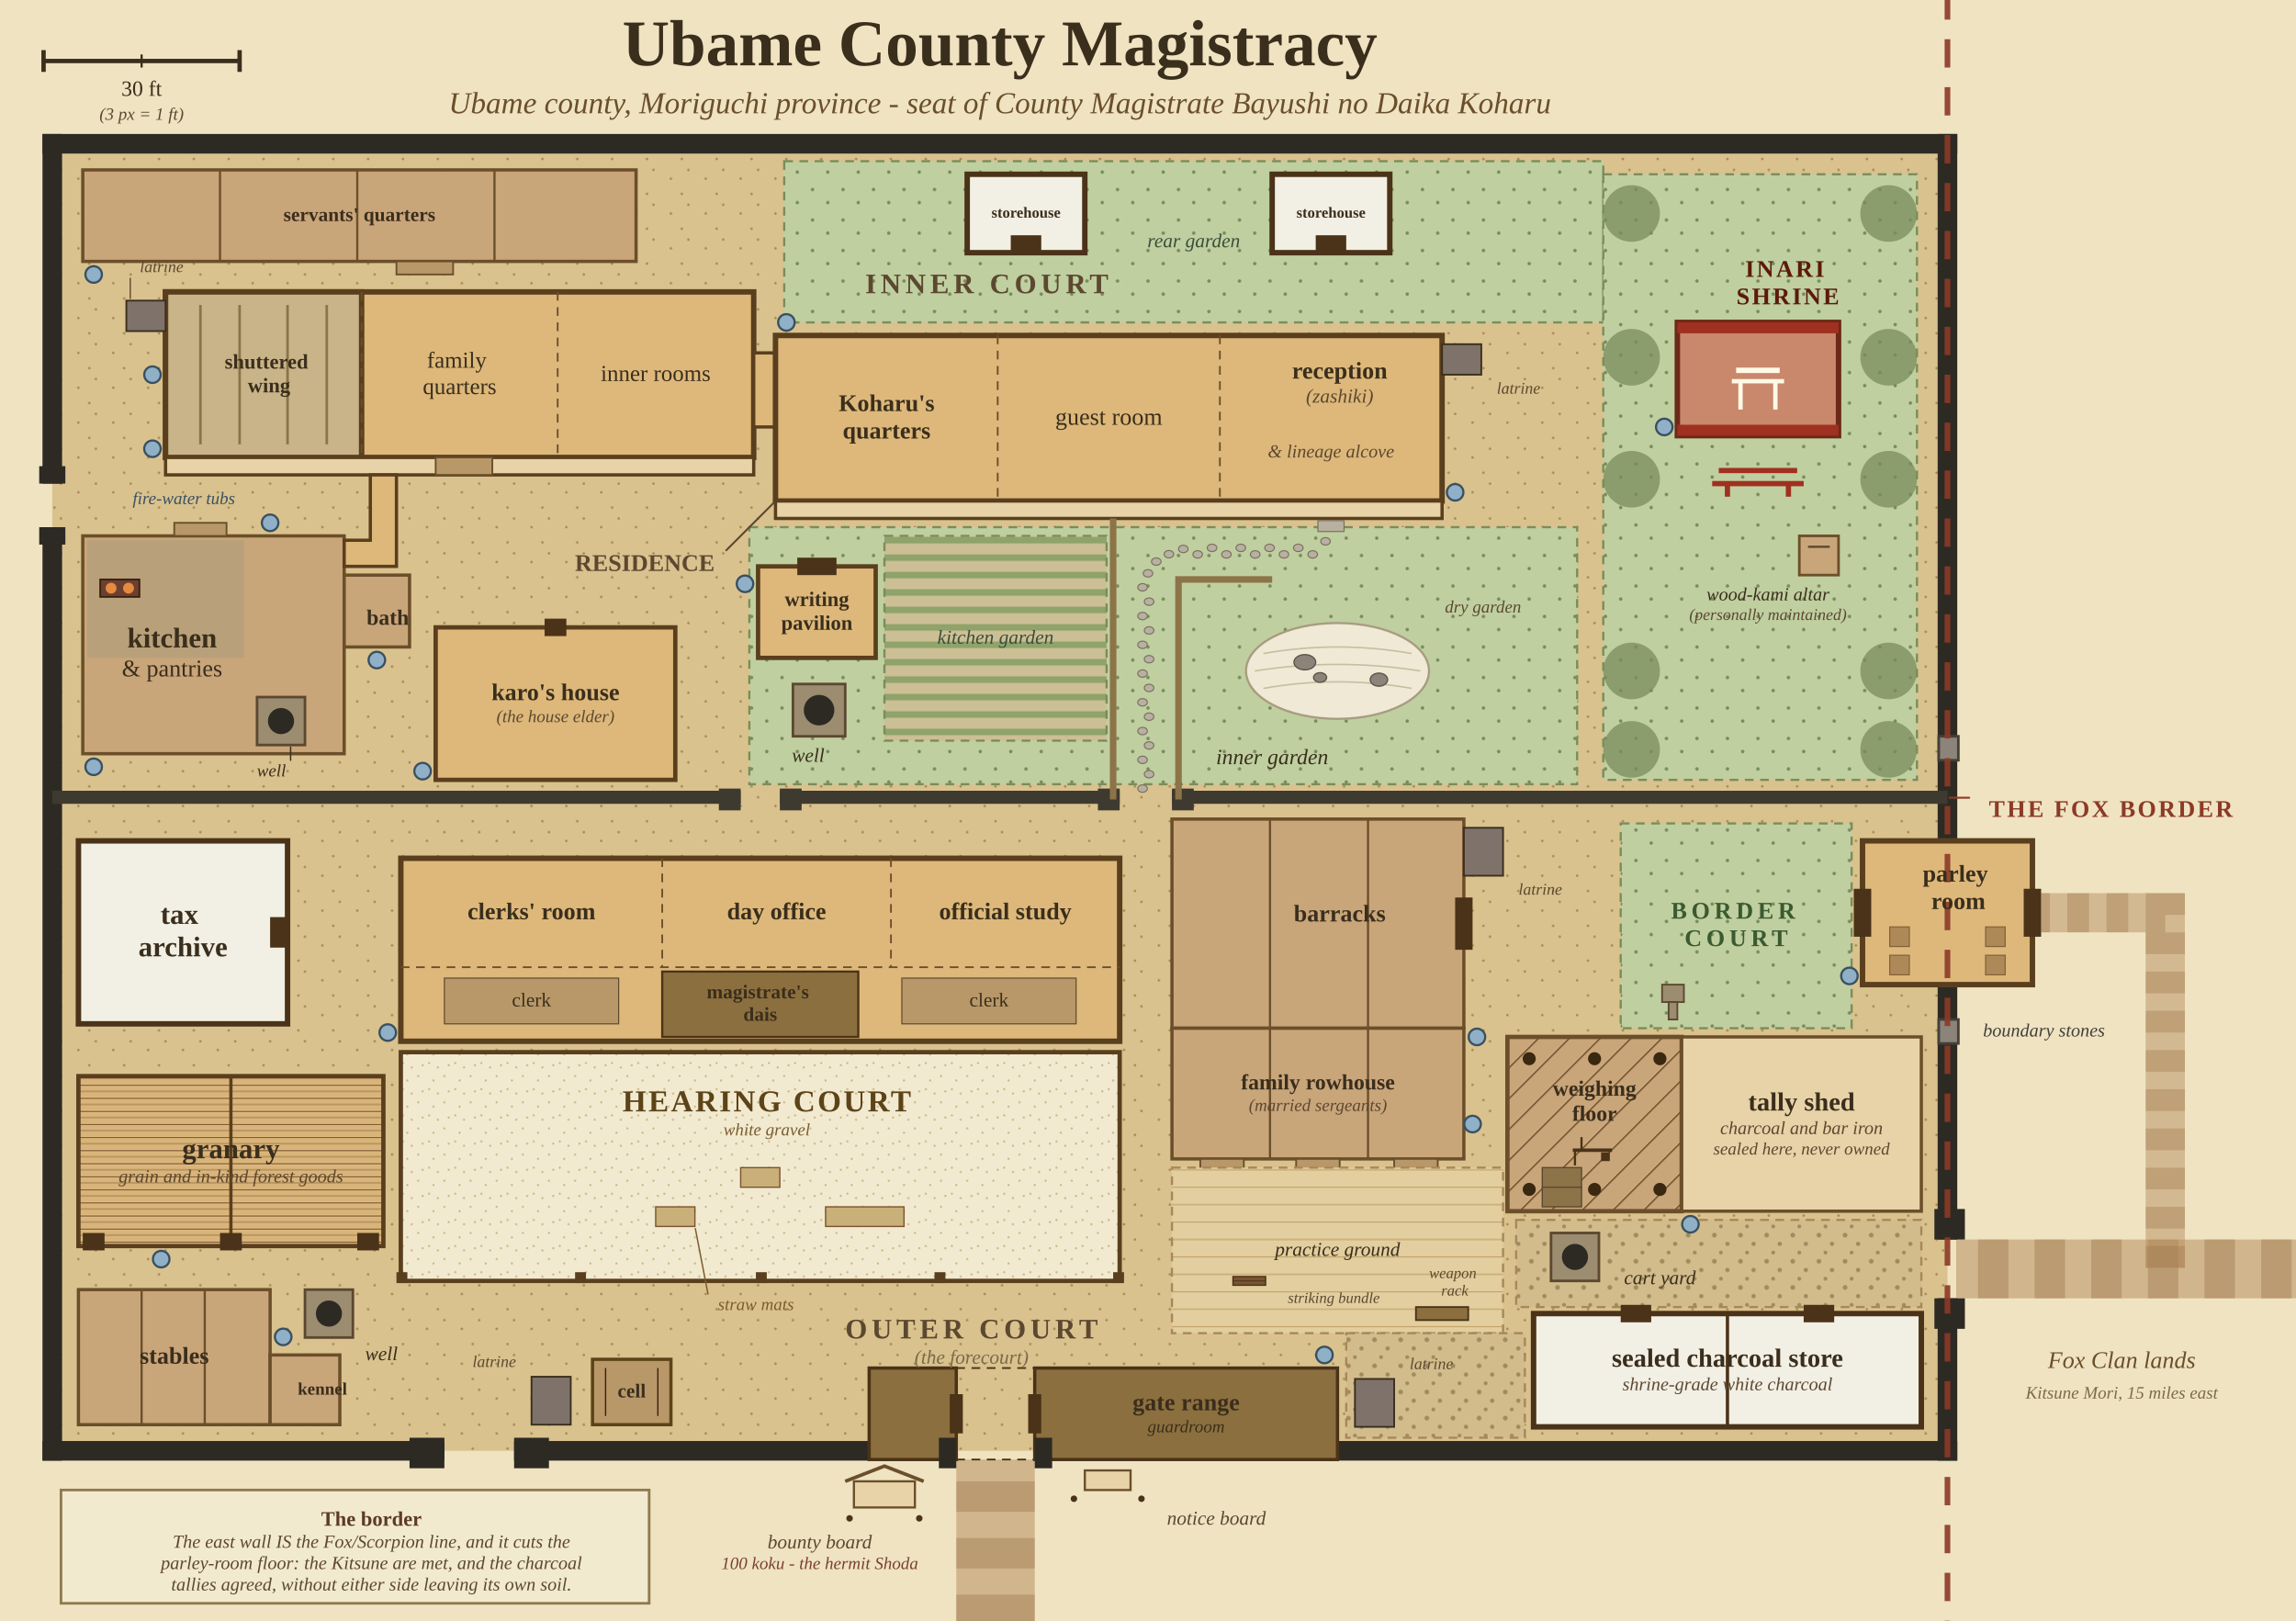
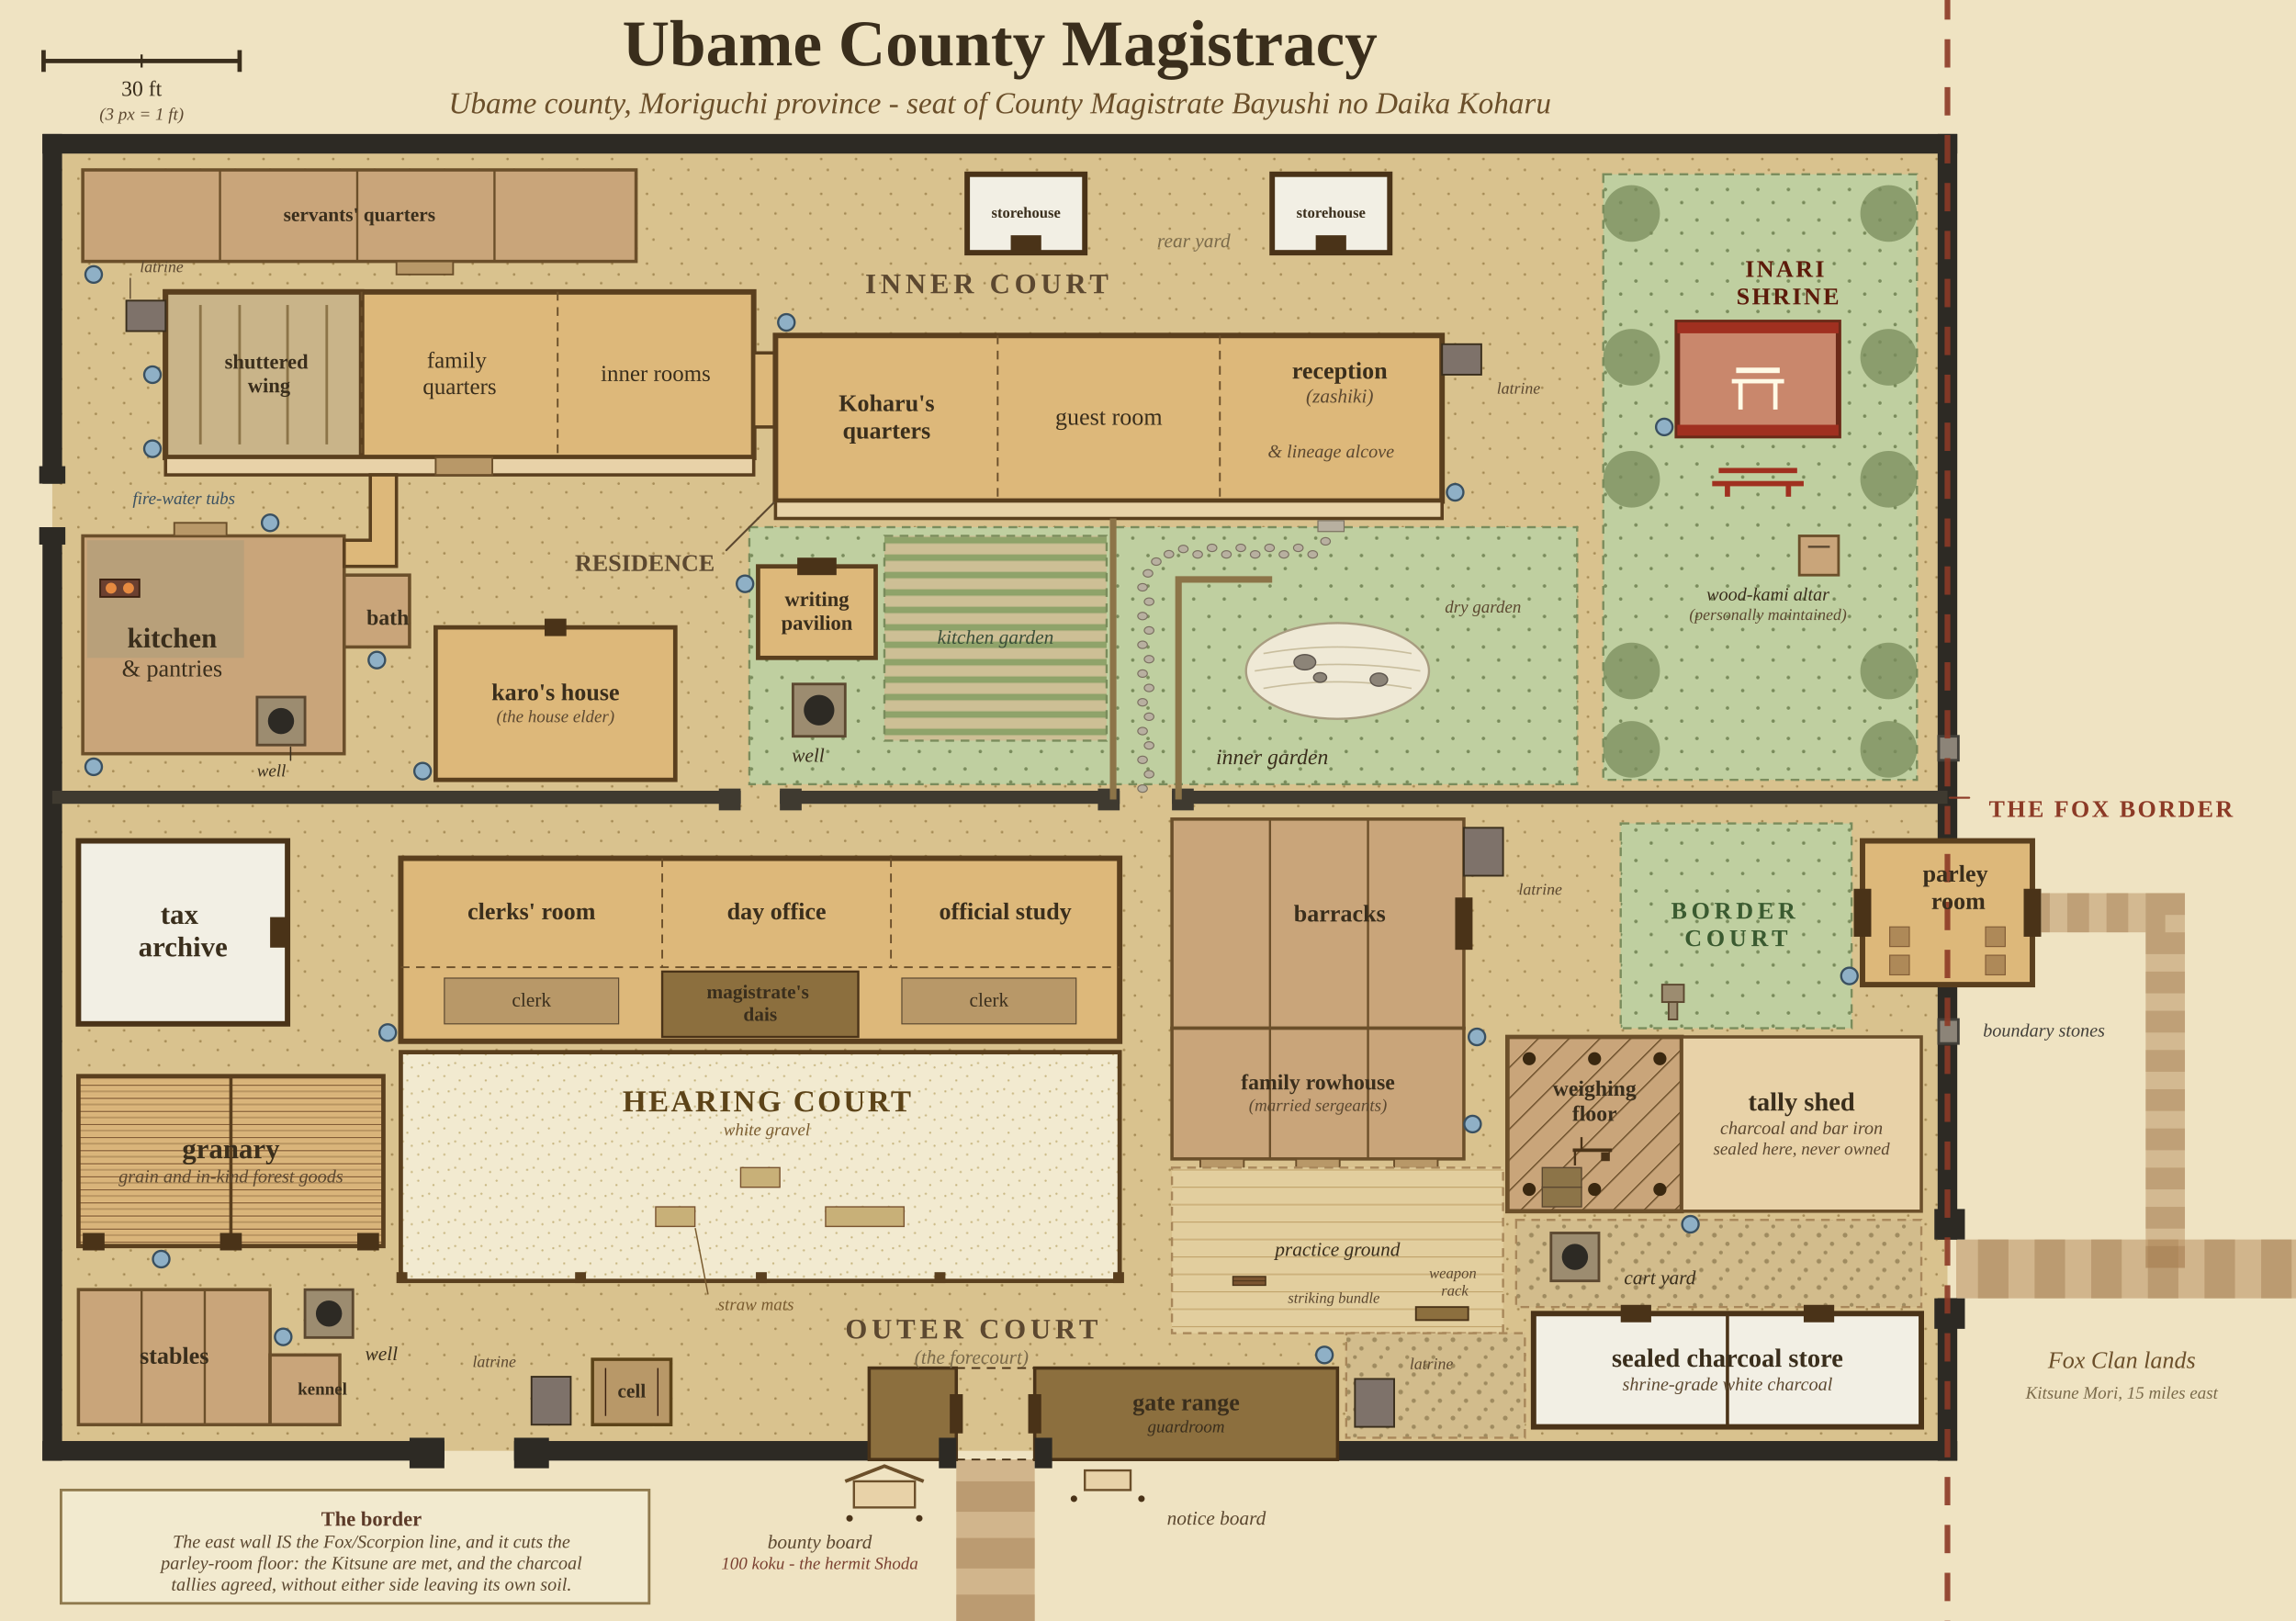
<svg xmlns="http://www.w3.org/2000/svg" viewBox="176 84 1054 744" font-family="Georgia, 'Times New Roman', serif">
  <defs>
    <pattern id="colonnade-hatch" patternUnits="userSpaceOnUse" width="10" height="10" patternTransform="rotate(45)">
      <rect width="10" height="10" fill="#C9A57A" />
      <line x1="0" y1="0" x2="0" y2="10" stroke="#6B4F2A" stroke-width="1.2" />
    </pattern>
    <pattern id="vegetable-rows" patternUnits="userSpaceOnUse" width="8" height="8">
      <rect width="8" height="8" fill="#CDBF95" />
      <rect y="2.5" width="8" height="3" fill="#8FA36A" />
    </pattern>
    <pattern id="garden-stipple" patternUnits="userSpaceOnUse" width="14" height="14">
      <rect width="14" height="14" fill="#BFCFA0" />
      <circle cx="3" cy="3" r="0.8" fill="#7A8C5C" />
      <circle cx="10" cy="9" r="0.8" fill="#7A8C5C" />
    </pattern>
    <pattern id="court-earth" patternUnits="userSpaceOnUse" width="16" height="16">
      <rect width="16" height="16" fill="#D9C28E" />
      <circle cx="4" cy="6" r="0.6" fill="#A88E58" />
      <circle cx="12" cy="2" r="0.6" fill="#A88E58" />
      <circle cx="9" cy="13" r="0.6" fill="#A88E58" />
    </pattern>
    <pattern id="keiko-earth" patternUnits="userSpaceOnUse" width="16" height="16">
      <rect width="16" height="16" fill="#E2CE9E" />
      <line x1="0" y1="5" x2="16" y2="5" stroke="#C2A46C" stroke-width="0.5" />
      <line x1="0" y1="13" x2="16" y2="13" stroke="#C2A46C" stroke-width="0.5" />
    </pattern>
    <pattern id="oshirasu-sand" patternUnits="userSpaceOnUse" width="12" height="12">
      <rect width="12" height="12" fill="#F2EAD0" />
      <circle cx="3" cy="4" r="0.5" fill="#C9B884" />
      <circle cx="8" cy="2" r="0.5" fill="#C9B884" />
      <circle cx="10" cy="9" r="0.5" fill="#C9B884" />
      <circle cx="5" cy="10" r="0.5" fill="#C9B884" />
      <circle cx="1" cy="8" r="0.5" fill="#C9B884" />
    </pattern>
    <pattern id="granary-slats" patternUnits="userSpaceOnUse" width="14" height="6">
      <rect width="14" height="6" fill="#D9B47A" />
      <line x1="0" y1="0" x2="14" y2="0" stroke="#7A5430" stroke-width="0.8" />
      <line x1="0" y1="3" x2="14" y2="3" stroke="#A88454" stroke-width="0.5" />
    </pattern>
    <pattern id="cart-gravel" patternUnits="userSpaceOnUse" width="12" height="12">
      <rect width="12" height="12" fill="#D2BC8C" />
      <circle cx="3" cy="3" r="1.1" fill="#A08C60" />
      <circle cx="9" cy="7" r="1.0" fill="#A08C60" />
      <circle cx="6" cy="11" r="0.9" fill="#A08C60" />
    </pattern>
  </defs>
  <rect x="0" y="0" width="1300" height="900" fill="#EFE3C2" data-kind="-" />
  <g data-kind="road">
    <path d="M 633 830 L 633 754" stroke="#B89060" stroke-width="36" stroke-linecap="butt" opacity="0.55" />
    <path d="M 633 830 L 633 754" stroke="#9C7448" stroke-width="36" stroke-dasharray="14 12" fill="none" opacity="0.4" />
  </g>
  <g data-kind="road">
    <path d="M 1280 666.5 L 1074 666.5" stroke="#B89060" stroke-width="27" stroke-linecap="butt" opacity="0.55" />
    <path d="M 1280 666.5 L 1074 666.5" stroke="#9C7448" stroke-width="27" stroke-dasharray="14 12" fill="none" opacity="0.4" />
    <path d="M 1170 666 L 1170 503 L 1113 503" stroke="#B89060" stroke-width="18" fill="none" stroke-linecap="butt" opacity="0.5" />
    <path d="M 1170 666 L 1170 503 L 1113 503" stroke="#9C7448" stroke-width="18" stroke-dasharray="10 8" fill="none" opacity="0.35" />
  </g>
  <text x="635" y="114" text-anchor="middle" font-size="30" font-weight="bold" fill="#3A2E1C" data-kind="-">Ubame County Magistracy</text>
  <text x="635" y="136" text-anchor="middle" font-size="14" font-style="italic" fill="#6B4F2A" data-kind="-">Ubame county, Moriguchi province - seat of County Magistrate Bayushi no Daika Koharu</text>
  <g data-kind="-">
    <g stroke="#3A2E1C">
      <line x1="196" y1="112" x2="286" y2="112" stroke-width="2" />
      <line x1="196" y1="107" x2="196" y2="117" stroke-width="2" />
      <line x1="286" y1="107" x2="286" y2="117" stroke-width="2" />
      <line x1="241" y1="109" x2="241" y2="115" stroke-width="1" />
    </g>
    <text x="241" y="128" text-anchor="middle" font-size="10" fill="#3A2E1C">30 ft</text>
    <text x="241" y="139" text-anchor="middle" font-size="8" font-style="italic" fill="#5C4830">(3 px = 1 ft)</text>
  </g>
  <rect x="200" y="150" width="870" height="301" fill="url(#court-earth)" id="precinct" data-kind="inner court" />
  <rect x="200" y="450" width="870" height="300" fill="url(#court-earth)" id="precinct" data-kind="outer court" />
  <g stroke="#2D2A24" stroke-width="9" fill="none" stroke-linecap="square" data-kind="compound wall">
    <line x1="200" y1="150" x2="1070" y2="150" />
    <line x1="200" y1="150" x2="200" y2="301.5" />
    <line x1="200" y1="330.5" x2="200" y2="750" />
    <line x1="1070" y1="150" x2="1070" y2="465.5" />
    <line x1="1070" y1="540.5" x2="1070" y2="648.5" />
    <line x1="1070" y1="684.5" x2="1070" y2="750" />
    <line x1="200" y1="750" x2="375.5" y2="750" />
    <line x1="416.5" y1="750" x2="570.5" y2="750" />
    <line x1="794.5" y1="750" x2="1070" y2="750" />
  </g>
  <g fill="#2D2A24" data-kind="side gate">
    <rect x="364" y="744" width="16" height="14" />
    <rect x="412" y="744" width="16" height="14" />
    <rect x="194" y="298" width="12" height="8" />
    <rect x="194" y="326" width="12" height="8" />
    <rect x="1064" y="639" width="14" height="14" />
    <rect x="1064" y="680" width="14" height="14" />
  </g>
  <g stroke="#3F3A30" stroke-width="6" fill="none" data-kind="court divider">
    <line x1="200" y1="450" x2="516" y2="450" />
    <line x1="534" y1="450" x2="690" y2="450" />
    <line x1="714" y1="450" x2="1070" y2="450" />
  </g>
  <g fill="#3F3A30" data-kind="nakamon" data-part-of="court divider">
    <rect x="506" y="446" width="10" height="10" />
    <rect x="534" y="446" width="10" height="10" />
  </g>
  <g fill="#3F3A30" data-kind="nakamon" data-part-of="court divider">
    <rect x="680" y="446" width="10" height="10" />
    <rect x="714" y="446" width="10" height="10" />
  </g>
  <g data-kind="tax archive">
    <rect x="212" y="470" width="96" height="84" fill="#F2EFE4" stroke="#4A3318" stroke-width="2.5" />
    <rect x="300" y="505" width="8" height="14" fill="#4A3318" data-kind="door" />
    <text x="260.0" y="508.1" text-anchor="middle" font-size="13" font-weight="bold" fill="#3A2E1C">
      <tspan x="260.0" dy="0.0">tax</tspan>
      <tspan x="260.0" dy="14.9">archive</tspan>
    </text>
  </g>
  <g data-kind="granary">
    <rect x="212" y="578" width="140" height="78" fill="url(#granary-slats)" stroke="#5A3F1E" stroke-width="2" />
    <line x1="282" y1="578" x2="282" y2="656" stroke="#5A3F1E" stroke-width="1.5" />
    <g data-kind="granary stilts">
      <rect x="214" y="650" width="10" height="8" fill="#4A3318" />
      <rect x="277" y="650" width="10" height="8" fill="#4A3318" />
      <rect x="340" y="650" width="10" height="8" fill="#4A3318" />
    </g>
    <text x="282.0" y="615.7" text-anchor="middle" font-size="13" font-weight="bold" fill="#3A2E1C">granary</text>
    <text x="282.0" y="626.8" text-anchor="middle" font-size="8.5" font-style="italic" fill="#5C4830">grain and in-kind forest goods</text>
  </g>
  <g data-kind="stables">
    <rect x="212" y="676" width="88" height="62" fill="#C9A57A" stroke="#6B4F2A" stroke-width="1.5" />
    <line x1="241" y1="676" x2="241" y2="738" stroke="#6B4F2A" stroke-width="1" />
    <line x1="270" y1="676" x2="270" y2="738" stroke="#6B4F2A" stroke-width="1" />
    <text x="256.0" y="710.0" text-anchor="middle" font-size="11" font-weight="bold" fill="#3A2E1C">stables</text>
  </g>
  <g data-kind="kennel">
    <rect x="300" y="706" width="32" height="32" fill="#C9A57A" stroke="#6B4F2A" stroke-width="1.5" />
    <text x="324.0" y="724.2" text-anchor="middle" font-size="8" font-weight="bold" fill="#3A2E1C">kennel</text>
  </g>
  <g data-kind="latrine">
    <rect x="420" y="716" width="18" height="22" fill="#7E726A" stroke="#3A2E1C" stroke-width="0.8" />
    <text x="402.9" y="711.5" text-anchor="middle" font-size="7.5" font-style="italic" fill="#5C4830">latrine</text>
  </g>
  <g data-kind="well">
    <rect x="316" y="676" width="22" height="22" fill="#9C8C70" stroke="#5C4830" stroke-width="1.2" />
    <circle cx="327" cy="687" r="6" fill="#2D2A24" />
    <text x="351.1" y="708.4" text-anchor="middle" font-size="9" font-style="italic" fill="#3A2E1C">well</text>
  </g>
  <g data-kind="office hall">
    <rect x="360" y="478" width="330" height="84" fill="#DDB87A" />
    <rect x="360" y="478" width="120" height="50" fill="#DDB87A" data-kind="clerks' room" />
    <rect x="480" y="478" width="105" height="50" fill="#DDB87A" data-kind="day office" />
    <rect x="585" y="478" width="105" height="50" fill="#DDB87A" data-kind="official study" />
    <rect x="360" y="478" width="330" height="84" fill="none" stroke="#5A3F1E" stroke-width="2.5" />
    <line x1="360" y1="528" x2="690" y2="528" stroke="#6B4F2A" stroke-width="0.8" stroke-dasharray="4 3" />
    <line x1="480" y1="478" x2="480" y2="528" stroke="#6B4F2A" stroke-width="0.8" stroke-dasharray="4 3" />
    <line x1="585" y1="478" x2="585" y2="528" stroke="#6B4F2A" stroke-width="0.8" stroke-dasharray="4 3" />
    <text x="420.0" y="506.0" text-anchor="middle" font-size="11" font-weight="bold" fill="#3A2E1C" data-kind="clerks' room">clerks' room</text>
    <text x="532.5" y="506.0" text-anchor="middle" font-size="11" font-weight="bold" fill="#3A2E1C" data-kind="day office">day office</text>
    <text x="637.5" y="506.0" text-anchor="middle" font-size="11" font-weight="bold" fill="#3A2E1C" data-kind="official study">official study</text>
    <rect x="480" y="530" width="90" height="30" fill="#8C6F3E" stroke="#4A3318" stroke-width="1" data-kind="magistrate's dais" />
    <text x="525.0" y="542.3" text-anchor="middle" font-size="9" font-weight="bold" fill="#3A2E1C" data-kind="magistrate's dais">
      <tspan x="525.0" dy="0.0">magistrate's</tspan>
      <tspan x="525.0" dy="10.3">dais</tspan>
    </text>
    <g data-kind="clerks' seats">
      <rect x="380" y="533" width="80" height="21" fill="#B89868" stroke="#5C4830" stroke-width="0.5" />
      <text x="420.0" y="546.0" text-anchor="middle" font-size="9" fill="#3A2E1C">clerk</text>
      <rect x="590" y="533" width="80" height="21" fill="#B89868" stroke="#5C4830" stroke-width="0.5" />
      <text x="630.0" y="546.0" text-anchor="middle" font-size="9" fill="#3A2E1C">clerk</text>
    </g>
  </g>
  <g data-kind="hearing court">
    <rect x="360" y="567" width="330" height="105" fill="url(#oshirasu-sand)" stroke="#5A3F1E" stroke-width="2" />
    <g fill="#5A3F1E">
      <rect x="358" y="668" width="5" height="5" />
      <rect x="440" y="668" width="5" height="5" />
      <rect x="523" y="668" width="5" height="5" />
      <rect x="605" y="668" width="5" height="5" />
      <rect x="687" y="668" width="5" height="5" />
    </g>
    <text x="528.0" y="594.2" text-anchor="middle" font-size="14" font-weight="bold" letter-spacing="1" fill="#5C4318">HEARING COURT</text>
    <text x="528.0" y="605.2" text-anchor="middle" font-size="8" font-style="italic" fill="#7A5C30">white gravel</text>
    <g data-kind="kneeling positions">
      <g fill="#C8B078" stroke="#7A5430" stroke-width="0.6">
        <rect x="516" y="620" width="18" height="9" />
        <rect x="477" y="638" width="18" height="9" />
        <rect x="555" y="638" width="36" height="9" />
      </g>
      <text x="523.0" y="685.4" text-anchor="middle" font-size="8" font-style="italic" fill="#7A5C30">straw mats</text>
      <line x1="501.0" y1="678.0" x2="495.2" y2="648.0" stroke="#7A5C30" stroke-width="0.64" stroke-linecap="round" data-leader="1" />
    </g>
  </g>
  <g data-kind="cell">
    <rect x="448" y="708" width="36" height="30" fill="#B89868" stroke="#5C4318" stroke-width="1.5" />
    <line x1="454" y1="712" x2="454" y2="734" stroke="#3A2010" stroke-width="0.6" />
    <line x1="478" y1="712" x2="478" y2="734" stroke="#3A2010" stroke-width="0.6" />
    <text x="466.0" y="725.5" text-anchor="middle" font-size="9" font-weight="bold" fill="#3A2E1C">cell</text>
  </g>
  <g data-kind="gatehouse">
    <rect x="575" y="712" width="40" height="42" fill="#8C6F3E" stroke="#4A3318" stroke-width="1.5" />
    <rect x="651" y="712" width="139" height="42" fill="#8C6F3E" stroke="#4A3318" stroke-width="1.5" />
    <line x1="615" y1="712" x2="651" y2="712" stroke="#4A3318" stroke-width="0.8" stroke-dasharray="4 3" />
    <line x1="615" y1="754" x2="651" y2="754" stroke="#4A3318" stroke-width="0.8" stroke-dasharray="4 3" />
    <rect x="648" y="724" width="6" height="18" fill="#4A3318" data-kind="door" />
    <rect x="612" y="724" width="6" height="18" fill="#4A3318" data-kind="door" />
    <text x="720.5" y="731.4" text-anchor="middle" font-size="11" font-weight="bold" fill="#3A2E1C">gate range</text>
    <text x="720.5" y="741.5" text-anchor="middle" font-size="8" font-style="italic" fill="#3A2E1C">guardroom</text>
  </g>
  <g fill="#2D2A24" data-kind="main gate">
    <rect x="607" y="744" width="8" height="14" />
    <rect x="651" y="744" width="8" height="14" />
  </g>
  <g data-kind="barracks">
    <rect x="714" y="460" width="134" height="96" fill="#C9A57A" stroke="#6B4F2A" stroke-width="1.5" />
    <line x1="759" y1="460" x2="759" y2="556" stroke="#6B4F2A" stroke-width="1" />
    <line x1="804" y1="460" x2="804" y2="556" stroke="#6B4F2A" stroke-width="1" />
    <rect x="844" y="496" width="8" height="24" fill="#4A3318" data-kind="door" />
    <text x="791.0" y="507.0" text-anchor="middle" font-size="11" font-weight="bold" fill="#3A2E1C">barracks</text>
  </g>
  <g data-kind="retainers' quarters">
    <rect x="714" y="556" width="134" height="60" fill="#C9A57A" stroke="#6B4F2A" stroke-width="1.5" />
    <line x1="759" y1="556" x2="759" y2="616" stroke="#6B4F2A" stroke-width="1" />
    <line x1="804" y1="556" x2="804" y2="616" stroke="#6B4F2A" stroke-width="1" />
    <rect x="727" y="616" width="20" height="6" fill="#B89868" stroke="#6B4F2A" stroke-width="0.8" data-kind="door" />
    <rect x="771" y="616" width="20" height="6" fill="#B89868" stroke="#6B4F2A" stroke-width="0.8" data-kind="door" />
    <rect x="816" y="616" width="20" height="6" fill="#B89868" stroke="#6B4F2A" stroke-width="0.8" data-kind="door" />
    <text x="781.0" y="584.1" text-anchor="middle" font-size="10" font-weight="bold" fill="#3A2E1C">family rowhouse</text>
    <text x="781.0" y="594.0" text-anchor="middle" font-size="8" font-style="italic" fill="#5C4830">(married sergeants)</text>
  </g>
  <g data-kind="latrine">
    <rect x="848" y="464" width="18" height="22" fill="#7E726A" stroke="#3A2E1C" stroke-width="0.8" />
    <text x="883.1" y="494.7" text-anchor="middle" font-size="7.5" font-style="italic" fill="#5C4830">latrine</text>
  </g>
  <g data-kind="practice ground">
    <rect x="714" y="620" width="152" height="76" fill="url(#keiko-earth)" stroke="#A8875A" stroke-width="1" stroke-dasharray="4 3" />
    <text x="790.0" y="660.5" text-anchor="middle" font-size="9" font-style="italic" fill="#3A2E1C">practice ground</text>
    <g data-kind="striking posts">
      <rect x="742" y="670" width="15" height="4" fill="#7A5430" stroke="#4A3318" stroke-width="0.6" />
      <line x1="742" y1="672" x2="757" y2="672" stroke="#4A3318" stroke-width="0.4" />
      <text x="788.3" y="682.1" text-anchor="middle" font-size="7" font-style="italic" fill="#5C4830">striking bundle</text>
    </g>
    <g data-kind="weapon rack">
      <rect x="826" y="684" width="24" height="6" fill="#8C6F3E" stroke="#4A3318" stroke-width="0.8" />
      <text x="843.8" y="670.7" text-anchor="middle" font-size="7" font-style="italic" fill="#5C4830">
        <tspan x="843.8" dy="0.0">weapon</tspan>
        <tspan x="843.8" dy="8.0">rack</tspan>
      </text>
    </g>
  </g>
  <g data-kind="border court">
    <rect x="920" y="462" width="106" height="94" fill="url(#garden-stipple)" stroke="#7A8C5C" stroke-width="1" stroke-dasharray="4 3" />
    <g transform="translate(944, 540)" data-kind="stone lantern">
      <rect x="-5" y="-4" width="10" height="8" fill="#9C8C70" stroke="#5C4830" stroke-width="0.8" />
      <rect x="-2" y="4" width="4" height="8" fill="#9C8C70" stroke="#5C4830" stroke-width="0.8" />
    </g>
  </g>
  <g data-kind="weighing floor">
    <rect x="868" y="560" width="80" height="80" fill="url(#colonnade-hatch)" stroke="#6B4F2A" stroke-width="2" />
    <circle cx="878" cy="570" r="3" fill="#3A2810" />
    <circle cx="938" cy="570" r="3" fill="#3A2810" />
    <circle cx="878" cy="630" r="3" fill="#3A2810" />
    <circle cx="938" cy="630" r="3" fill="#3A2810" />
    <circle cx="908" cy="570" r="3" fill="#3A2810" />
    <circle cx="908" cy="630" r="3" fill="#3A2810" />
    <g data-kind="steelyard">
      <line x1="898" y1="612" x2="916" y2="612" stroke="#4A3318" stroke-width="1.6" />
      <line x1="902" y1="606" x2="902" y2="612" stroke="#4A3318" stroke-width="1" />
      <line x1="899" y1="612" x2="899" y2="619" stroke="#4A3318" stroke-width="1" />
      <rect x="911" y="613" width="4" height="4" fill="#4A3318" />
    </g>
    <g data-kind="charcoal bales">
      <rect x="884" y="620" width="18" height="9" fill="#8C7448" stroke="#5C4830" stroke-width="0.6" />
      <rect x="884" y="629" width="18" height="9" fill="#8C7448" stroke="#5C4830" stroke-width="0.6" />
    </g>
    <text x="908.0" y="587.0" text-anchor="middle" font-size="10" font-weight="bold" fill="#3A2E1C">weighing</text>
    <text x="908.0" y="598.5" text-anchor="middle" font-size="10" font-weight="bold" fill="#3A2E1C">floor</text>
  </g>
  <g data-kind="tally office">
    <rect x="948" y="560" width="110" height="80" fill="#E8D2A8" stroke="#6B4F2A" stroke-width="1.5" />
    <text x="1003.0" y="593.8" text-anchor="middle" font-size="12" font-weight="bold" fill="#3A2E1C">tally shed</text>
    <text x="1003.0" y="604.6" text-anchor="middle" font-size="8.5" font-style="italic" fill="#5C4830">charcoal and bar iron</text>
    <text x="1003.0" y="614.0" text-anchor="middle" font-size="8" font-style="italic" fill="#5C4830">sealed here, never owned</text>
  </g>
  <g data-kind="cart yard">
    <rect x="872" y="644" width="186" height="40" fill="url(#cart-gravel)" stroke="#A8875A" stroke-width="1" stroke-dasharray="4 3" />
    <rect x="794" y="696" width="82" height="48" fill="url(#cart-gravel)" stroke="#A8875A" stroke-width="1" stroke-dasharray="4 3" />
    <text x="938.0" y="673.5" text-anchor="middle" font-size="9" font-style="italic" fill="#3A2E1C">cart yard</text>
  </g>
  <g data-kind="latrine">
    <rect x="798" y="717" width="18" height="22" fill="#7E726A" stroke="#3A2E1C" stroke-width="0.8" />
    <text x="833.1" y="712.5" text-anchor="middle" font-size="7.5" font-style="italic" fill="#5C4830">latrine</text>
  </g>
  <g data-kind="well">
    <rect x="888" y="650" width="22" height="22" fill="#9C8C70" stroke="#5C4830" stroke-width="1.2" />
    <circle cx="899" cy="661" r="6" fill="#2D2A24" />
  </g>
  <g data-kind="charcoal store">
    <rect x="880" y="687" width="178" height="52" fill="#F2EFE4" stroke="#4A3318" stroke-width="2.5" />
    <line x1="969" y1="687" x2="969" y2="739" stroke="#4A3318" stroke-width="1.5" />
    <rect x="920" y="683" width="14" height="8" fill="#4A3318" data-kind="door" />
    <rect x="1004" y="683" width="14" height="8" fill="#4A3318" data-kind="door" />
    <text x="969.0" y="711.4" text-anchor="middle" font-size="12" font-weight="bold" fill="#3A2E1C">sealed charcoal store</text>
    <text x="969.0" y="722.2" text-anchor="middle" font-size="8.5" font-style="italic" fill="#5C4830">shrine-grade white charcoal</text>
  </g>
  <g data-kind="servants' quarters">
    <rect x="214" y="162" width="254" height="42" fill="#C9A57A" stroke="#6B4F2A" stroke-width="1.5" />
    <line x1="277" y1="162" x2="277" y2="204" stroke="#6B4F2A" stroke-width="1" />
    <line x1="340" y1="162" x2="340" y2="204" stroke="#6B4F2A" stroke-width="1" />
    <line x1="403" y1="162" x2="403" y2="204" stroke="#6B4F2A" stroke-width="1" />
    <rect x="358" y="204" width="26" height="6" fill="#B89868" stroke="#6B4F2A" stroke-width="0.8" data-kind="door" />
    <text x="341.0" y="185.5" text-anchor="middle" font-size="9" font-weight="bold" fill="#3A2E1C">servants' quarters</text>
  </g>
-   <g data-kind="rear garden">
-     <rect x="536" y="158" width="376" height="74" fill="url(#garden-stipple)" stroke="#7A8C5C" stroke-width="1" stroke-dasharray="4 3" />
-     <text x="724.0" y="197.5" text-anchor="middle" font-size="9" font-style="italic" fill="#3A4E38">rear garden</text>
+   <g data-kind="rear yard">
+     <polygon points="536,158 912,158 912,232 536,232" fill="none" />
+     <text x="724.0" y="197.5" text-anchor="middle" font-size="9" font-style="italic" fill="#7A6A4A">rear yard</text>
  </g>
  <g data-kind="storehouse">
    <rect x="620" y="164" width="54" height="36" fill="#F2EFE4" stroke="#4A3318" stroke-width="2.5" />
    <rect x="640" y="192" width="14" height="8" fill="#4A3318" data-kind="door" />
    <text x="647.0" y="183.9" text-anchor="middle" font-size="7" font-weight="bold" fill="#3A2E1C">storehouse</text>
  </g>
  <g data-kind="storehouse">
    <rect x="760" y="164" width="54" height="36" fill="#F2EFE4" stroke="#4A3318" stroke-width="2.5" />
    <rect x="780" y="192" width="14" height="8" fill="#4A3318" data-kind="door" />
    <text x="787.0" y="183.9" text-anchor="middle" font-size="7" font-weight="bold" fill="#3A2E1C">storehouse</text>
  </g>
  <rect x="912" y="164" width="144" height="278" fill="url(#garden-stipple)" stroke="#7A8C5C" stroke-width="1" stroke-dasharray="4 3" data-kind="shrine grove" />
  <g fill="#7A8C5C" opacity="0.75" data-kind="shrine grove">
    <circle cx="925" cy="182" r="13" />
    <circle cx="1043" cy="182" r="13" />
    <circle cx="925" cy="248" r="13" />
    <circle cx="1043" cy="248" r="13" />
    <circle cx="925" cy="304" r="13" />
    <circle cx="1043" cy="304" r="13" />
    <circle cx="925" cy="392" r="13" />
    <circle cx="1043" cy="392" r="13" />
    <circle cx="925" cy="428" r="13" />
    <circle cx="1043" cy="428" r="13" />
  </g>
  <g data-kind="compound shrine">
    <rect x="946" y="232" width="74" height="52" fill="#C9876C" stroke="#6B2A18" stroke-width="2.5" />
    <rect x="946" y="232" width="74" height="5" fill="#A03020" />
    <rect x="946" y="279" width="74" height="5" fill="#A03020" />
    <g transform="translate(983, 254)">
      <line x1="-10" y1="0" x2="10" y2="0" stroke="#FFFAE6" stroke-width="2.5" />
      <line x1="-12" y1="5" x2="12" y2="5" stroke="#FFFAE6" stroke-width="2" />
      <line x1="-8" y1="5" x2="-8" y2="18" stroke="#FFFAE6" stroke-width="2" />
      <line x1="8" y1="5" x2="8" y2="18" stroke="#FFFAE6" stroke-width="2" />
    </g>
  </g>
  <text x="996.7" y="211.1" text-anchor="middle" font-size="11" font-weight="bold" letter-spacing="1" fill="#5C1A0A" data-kind="compound shrine">
    <tspan x="996.7" dy="0.0">INARI</tspan>
    <tspan x="996.7" dy="12.6">SHRINE</tspan>
  </text>
  <g stroke="#A03020" stroke-width="2.4" fill="none" data-kind="torii" data-part-of="compound shrine">
    <line x1="965" y1="300" x2="1001" y2="300" />
    <line x1="962" y1="306" x2="1004" y2="306" />
    <line x1="969" y1="306" x2="969" y2="312" />
    <line x1="997" y1="306" x2="997" y2="312" />
  </g>
  <g data-kind="wood-kami altar">
    <rect x="1002" y="330" width="18" height="18" fill="#C9A57A" stroke="#6B4F2A" stroke-width="1.2" />
    <line x1="1006" y1="335" x2="1016" y2="335" stroke="#5C4830" stroke-width="1" />
    <text x="987.6" y="359.6" text-anchor="middle" font-size="8.5" font-style="italic" fill="#3A2E1C">wood-kami altar</text>
    <text x="987.6" y="368.6" text-anchor="middle" font-size="7.5" font-style="italic" fill="#5C4830">(personally maintained)</text>
  </g>
  <g data-kind="residence">
    <rect x="252" y="218" width="270" height="76" fill="#DDB87A" />
    <rect x="342" y="218" width="90" height="76" fill="#DDB87A" data-kind="family quarters" />
    <rect x="432" y="218" width="90" height="76" fill="#DDB87A" data-kind="inner rooms" />
    <rect x="252" y="218" width="270" height="76" fill="none" stroke="#5A3F1E" stroke-width="2.5" />
    <rect x="252" y="218" width="90" height="76" fill="#C9B489" stroke="#5A3F1E" stroke-width="2.5" data-kind="shuttered wing" />
    <rect x="252" y="294" width="270" height="8" fill="#E8D2A8" stroke="#5A3F1E" stroke-width="1.5" data-kind="engawa" />
    <line x1="342" y1="218" x2="342" y2="294" stroke="#6B4F2A" stroke-width="0.8" stroke-dasharray="4 3" />
    <line x1="432" y1="218" x2="432" y2="294" stroke="#6B4F2A" stroke-width="0.8" stroke-dasharray="4 3" />
    <g data-kind="shuttered wing">
      <g stroke="#8C7448" stroke-width="1.2" data-texture="1">
        <line x1="268" y1="224" x2="268" y2="288" />
        <line x1="286" y1="224" x2="286" y2="288" />
        <line x1="308" y1="224" x2="308" y2="288" />
        <line x1="326" y1="224" x2="326" y2="288" />
      </g>
    </g>
    <rect x="376" y="294" width="26" height="8" fill="#B89868" stroke="#6B4F2A" stroke-width="0.8" data-kind="door" />
    <g data-kind="shuttered wing">
      <text x="299.5" y="253.2" text-anchor="middle" font-size="9.5" font-weight="bold" fill="#3A2E1C">
        <tspan x="299.5" dy="0.0">shuttered</tspan>
        <tspan x="299.5" dy="10.9">wing</tspan>
      </text>
    </g>
    <g data-kind="family quarters">
      <text x="387.0" y="252.8" text-anchor="middle" font-size="10.5" fill="#3A2E1C">
        <tspan x="387.0" dy="0.0">family</tspan>
        <tspan x="387.0" dy="12.1">quarters</tspan>
      </text>
    </g>
    <text x="477.0" y="258.9" text-anchor="middle" font-size="10.5" fill="#3A2E1C" data-kind="inner rooms">inner rooms</text>
    <rect x="522" y="246" width="10" height="34" fill="#DDB87A" stroke="#5A3F1E" stroke-width="1.5" data-kind="residence corridor" />
    <rect x="532" y="238" width="306" height="76" fill="#DDB87A" />
    <rect x="532" y="238" width="102" height="76" fill="#DDB87A" data-kind="lord's quarters" />
    <rect x="634" y="238" width="102" height="76" fill="#DDB87A" data-kind="guest quarters" />
    <rect x="736" y="238" width="102" height="76" fill="#DDB87A" data-kind="reception room" />
    <rect x="532" y="238" width="306" height="76" fill="none" stroke="#5A3F1E" stroke-width="2.5" />
    <rect x="532" y="314" width="306" height="8" fill="#E8D2A8" stroke="#5A3F1E" stroke-width="1.5" data-kind="engawa" />
    <line x1="634" y1="238" x2="634" y2="314" stroke="#6B4F2A" stroke-width="0.8" stroke-dasharray="4 3" />
    <line x1="736" y1="238" x2="736" y2="314" stroke="#6B4F2A" stroke-width="0.8" stroke-dasharray="4 3" />
    <g data-kind="lord's quarters">
      <text x="583.0" y="272.7" text-anchor="middle" font-size="11" font-weight="bold" fill="#3A2E1C">Koharu's</text>
      <text x="583.0" y="285.3" text-anchor="middle" font-size="11" font-weight="bold" fill="#3A2E1C">quarters</text>
    </g>
    <text x="685.0" y="279.0" text-anchor="middle" font-size="11" fill="#3A2E1C" data-kind="guest quarters">guest room</text>
    <g data-kind="reception room">
      <text x="791.0" y="257.8" text-anchor="middle" font-size="11" font-weight="bold" fill="#3A2E1C">reception</text>
      <text x="791.0" y="268.8" text-anchor="middle" font-size="9" font-style="italic" fill="#5C4830">(zashiki)</text>
    </g>
    <text x="787" y="294" text-anchor="middle" font-size="8.5" font-style="italic" fill="#5C4830" data-kind="ancestral alcove">&amp; lineage alcove</text>
  </g>
  <g data-kind="latrine" data-part-of="residence">
    <rect x="838" y="242" width="18" height="14" fill="#7E726A" stroke="#3A2E1C" stroke-width="0.8" />
    <text x="873.1" y="264.7" text-anchor="middle" font-size="7.5" font-style="italic" fill="#5C4830">latrine</text>
    <rect x="234" y="222" width="18" height="14" fill="#7E726A" stroke="#3A2E1C" stroke-width="0.8" />
    <text x="250.2" y="208.9" text-anchor="middle" font-size="7.5" font-style="italic" fill="#5C4830">latrine</text>
    <line x1="235.8" y1="211.8" x2="235.8" y2="221.0" stroke="#5C4830" stroke-width="0.60" stroke-linecap="round" data-leader="1" />
  </g>
  <g data-kind="kitchen">
    <rect x="214" y="330" width="120" height="100" fill="#C9A57A" stroke="#6B4F2A" stroke-width="1.5" />
    <rect x="216" y="332" width="72" height="54" fill="#B8A07A" />
    <rect x="256" y="324" width="24" height="6" fill="#B89868" stroke="#6B4F2A" stroke-width="0.8" data-kind="door" />
    <g data-kind="hearth">
      <path d="M 222 350 h 18 v 8 h -18 z" fill="#6B4030" stroke="#3A2010" stroke-width="0.8" />
      <circle cx="227" cy="354" r="2.5" fill="#E68A40" />
      <circle cx="235" cy="354" r="2.5" fill="#E68A40" />
    </g>
    <text x="255.0" y="381.2" text-anchor="middle" font-size="13" font-weight="bold" fill="#3A2E1C">kitchen</text>
    <text x="255.0" y="394.5" text-anchor="middle" font-size="11" fill="#3A2E1C">&amp; pantries</text>
    <rect x="294" y="404" width="22" height="22" fill="#9C8C70" stroke="#5C4830" stroke-width="1.2" data-kind="well" />
    <circle cx="305" cy="415" r="6" fill="#2D2A24" data-kind="well" />
    <text x="300.6" y="440.4" text-anchor="middle" font-size="8" font-style="italic" fill="#3A2E1C" data-kind="well">well</text>
    <line x1="309.4" y1="433.0" x2="309.4" y2="427.0" stroke="#3A2E1C" stroke-width="0.64" stroke-linecap="round" data-kind="well" data-leader="1" />
  </g>
  <path d="M 334 332 H 346 V 302 H 358 V 344 H 334 Z" fill="#DDB87A" stroke="#5A3F1E" stroke-width="1.5" data-kind="residence corridor" data-part-of="residence" />
  <g data-kind="bath">
    <rect x="334" y="348" width="30" height="33" fill="#C9A57A" stroke="#6B4F2A" stroke-width="1.5" />
    <text x="354.0" y="370.8" text-anchor="middle" font-size="10" font-weight="bold" fill="#3A2E1C">bath</text>
  </g>
  <g data-kind="karo's house">
    <rect x="376" y="372" width="110" height="70" fill="#DDB87A" stroke="#5A3F1E" stroke-width="2" />
    <rect x="426" y="368" width="10" height="8" fill="#4A3318" data-kind="door" />
    <text x="431.0" y="405.4" text-anchor="middle" font-size="11" font-weight="bold" fill="#3A2E1C">karo's house</text>
    <text x="431.0" y="415.5" text-anchor="middle" font-size="8" font-style="italic" fill="#5C4830">(the house elder)</text>
  </g>
  <g data-kind="garden">
    <rect x="520" y="326" width="380" height="118" fill="url(#garden-stipple)" stroke="#7A8C5C" stroke-width="1" stroke-dasharray="4 3" />
    <g data-kind="garden pond">
      <ellipse cx="790" cy="392" rx="42" ry="22" fill="#EFE9D6" stroke="#A89C80" stroke-width="1" />
      <g stroke="#C9BE9E" stroke-width="0.7" fill="none">
        <path d="M 756 384 q 34 -6 68 0" />
        <path d="M 752 392 q 38 -6 76 0" />
        <path d="M 756 400 q 34 -6 68 0" />
      </g>
      <g fill="#8C8478" stroke="#5C544C" stroke-width="0.6">
        <ellipse cx="775" cy="388" rx="5" ry="3.5" />
        <ellipse cx="782" cy="395" rx="3" ry="2.2" />
        <ellipse cx="809" cy="396" rx="4" ry="3" />
      </g>
      <text x="856.8" y="365.2" text-anchor="middle" font-size="8" font-style="italic" fill="#5C4830">dry garden</text>
    </g>
    <g fill="#B8B0A0" stroke="#7A7060" stroke-width="0.5">
      <ellipse cx="700.5" cy="446.0" rx="2.2" ry="1.7" />
      <ellipse cx="703.5" cy="439.4" rx="2.2" ry="1.7" />
      <ellipse cx="700.5" cy="432.8" rx="2.2" ry="1.7" />
      <ellipse cx="703.5" cy="426.2" rx="2.2" ry="1.7" />
      <ellipse cx="700.5" cy="419.6" rx="2.2" ry="1.7" />
      <ellipse cx="703.5" cy="413.0" rx="2.2" ry="1.7" />
      <ellipse cx="700.5" cy="406.4" rx="2.2" ry="1.7" />
      <ellipse cx="703.5" cy="399.8" rx="2.2" ry="1.7" />
      <ellipse cx="700.5" cy="393.2" rx="2.2" ry="1.7" />
      <ellipse cx="703.5" cy="386.6" rx="2.2" ry="1.7" />
      <ellipse cx="700.5" cy="380.0" rx="2.2" ry="1.7" />
      <ellipse cx="703.5" cy="373.4" rx="2.2" ry="1.7" />
      <ellipse cx="700.5" cy="366.8" rx="2.2" ry="1.7" />
      <ellipse cx="703.5" cy="360.2" rx="2.2" ry="1.7" />
      <ellipse cx="700.5" cy="353.6" rx="2.2" ry="1.7" />
      <ellipse cx="703.0" cy="347.2" rx="2.2" ry="1.7" />
      <ellipse cx="706.8" cy="341.8" rx="2.2" ry="1.7" />
      <ellipse cx="712.6" cy="338.4" rx="2.2" ry="1.7" />
      <ellipse cx="719.2" cy="336.0" rx="2.2" ry="1.7" />
      <ellipse cx="725.8" cy="338.5" rx="2.2" ry="1.7" />
      <ellipse cx="732.4" cy="335.5" rx="2.2" ry="1.7" />
      <ellipse cx="739.0" cy="338.5" rx="2.2" ry="1.7" />
      <ellipse cx="745.6" cy="335.5" rx="2.2" ry="1.7" />
      <ellipse cx="752.2" cy="338.5" rx="2.2" ry="1.7" />
      <ellipse cx="758.8" cy="335.5" rx="2.2" ry="1.7" />
      <ellipse cx="765.4" cy="338.5" rx="2.2" ry="1.7" />
      <ellipse cx="772.0" cy="335.5" rx="2.2" ry="1.7" />
      <ellipse cx="778.6" cy="338.5" rx="2.2" ry="1.7" />
      <ellipse cx="784.5" cy="332.5" rx="2.2" ry="1.7" />
      <rect x="781" y="323" width="12" height="5" />
    </g>
    <g stroke="#8C7448" stroke-width="3" fill="none">
      <line x1="687" y1="451" x2="687" y2="322" />
      <polyline points="717,451 717,350 760,350" />
    </g>
    <text x="760.0" y="434.8" text-anchor="middle" font-size="10" font-style="italic" fill="#3A2E1C">inner garden</text>
  </g>
  <g data-kind="vegetable garden">
    <rect x="582" y="330" width="102" height="94" fill="url(#vegetable-rows)" stroke="#7A8C5C" stroke-width="1" stroke-dasharray="4 3" />
    <text x="633.0" y="379.5" text-anchor="middle" font-size="9" font-style="italic" fill="#3A4E38">kitchen garden</text>
  </g>
  <g data-kind="well" data-part-of="vegetable garden">
    <rect x="540" y="398" width="24" height="24" fill="#9C8C70" stroke="#5C4830" stroke-width="1.2" />
    <circle cx="552" cy="410" r="7" fill="#2D2A24" />
    <text x="547.0" y="433.7" text-anchor="middle" font-size="9" font-style="italic" fill="#3A2E1C">well</text>
  </g>
  <g data-kind="writing pavilion">
    <rect x="524" y="344" width="54" height="42" fill="#DDB87A" stroke="#5A3F1E" stroke-width="2" />
    <rect x="542" y="340" width="18" height="8" fill="#4A3318" data-kind="door" />
    <text x="551.0" y="362.2" text-anchor="middle" font-size="9.5" font-weight="bold" fill="#3A2E1C">writing</text>
    <text x="551.0" y="373.1" text-anchor="middle" font-size="9.5" font-weight="bold" fill="#3A2E1C">pavilion</text>
  </g>
  <g data-kind="parley room">
    <rect x="1031" y="470" width="78" height="66" fill="#DDB87A" stroke="#5A3F1E" stroke-width="2.5" />
    <rect x="1027" y="492" width="8" height="22" fill="#4A3318" data-kind="door" />
    <rect x="1105" y="492" width="8" height="22" fill="#4A3318" data-kind="door" />
    <g fill="#A88454" stroke="#7A5430" stroke-width="0.5" opacity="0.9" data-kind="parley mats">
      <rect x="1043.5" y="509.5" width="9" height="9" />
      <rect x="1043.5" y="522.5" width="9" height="9" />
      <rect x="1087.5" y="509.5" width="9" height="9" />
      <rect x="1087.5" y="522.5" width="9" height="9" />
    </g>
  </g>
  <g fill="#8C8478" stroke="#43403A" stroke-width="1.2" data-kind="boundary stones">
    <rect x="1066" y="422" width="9" height="11" />
    <rect x="1066" y="552" width="9" height="11" />
  </g>
  <g data-kind="notice board">
    <rect x="674" y="759" width="21" height="9" fill="#E8D2A8" stroke="#6B4F2A" stroke-width="1" />
    <circle cx="669" cy="772" r="1.5" fill="#4A3318" />
    <circle cx="700" cy="772" r="1.5" fill="#4A3318" />
    <text x="734.4" y="783.9" text-anchor="middle" font-size="9" font-style="italic" fill="#5C4830">notice board</text>
  </g>
  <g data-kind="notice board">
    <rect x="568" y="764" width="28" height="12" fill="#E8D2A8" stroke="#6B4F2A" stroke-width="1" />
    <path d="M 564 764 L 582 757 L 600 764" fill="none" stroke="#6B4F2A" stroke-width="1.6" />
    <circle cx="566" cy="781" r="1.5" fill="#4A3318" />
    <circle cx="598" cy="781" r="1.5" fill="#4A3318" />
    <text x="552.3" y="794.8" text-anchor="middle" font-size="9" font-style="italic" fill="#5C4830">bounty board</text>
    <text x="552.3" y="804.3" text-anchor="middle" font-size="8" font-style="italic" fill="#7A4030">100 koku - the hermit Shoda</text>
  </g>
  <g data-kind="fox border">
    <rect x="204" y="768" width="270" height="52" fill="#F2EAD0" stroke="#8C7448" stroke-width="1.2" opacity="0.95" />
    <text x="346.5" y="784.4" text-anchor="middle" font-size="9.5" font-weight="bold" fill="#5C3A28">The border</text>
    <text x="346.5" y="794.5" text-anchor="middle" font-size="8.5" font-style="italic" fill="#5C4830">The east wall IS the Fox/Scorpion line, and it cuts the</text>
    <text x="346.5" y="804.3" text-anchor="middle" font-size="8.5" font-style="italic" fill="#5C4830">parley-room floor: the Kitsune are met, and the charcoal</text>
    <text x="346.5" y="814.1" text-anchor="middle" font-size="8.5" font-style="italic" fill="#5C4830">tallies agreed, without either side leaving its own soil.</text>
  </g>
  <line x1="1070" y1="80" x2="1070" y2="832" stroke="#8C3A26" stroke-width="2.6" stroke-dasharray="13 9" opacity="0.9" data-kind="fox border" />
  <text x="1145.0" y="459.0" text-anchor="middle" font-size="11" font-weight="bold" letter-spacing="1" fill="#8C3A26" data-kind="fox border">THE FOX BORDER</text>
  <line x1="1080.0" y1="450.2" x2="1071.0" y2="450.2" stroke="#8C3A26" stroke-width="0.88" stroke-linecap="round" data-kind="fox border" data-leader="1" />
  <text x="1150" y="712" text-anchor="middle" font-size="11" font-style="italic" fill="#6B4F2A" data-kind="fox border">Fox Clan lands</text>
  <text x="1150" y="726" text-anchor="middle" font-size="8" font-style="italic" fill="#7A6A4A" data-kind="fox border">Kitsune Mori, 15 miles east</text>
  <text x="1075.0" y="488.7" text-anchor="middle" font-size="11" font-weight="bold" fill="#3A2E1C" data-kind="parley room">
    <tspan x="1075.0" dy="0.0">parley</tspan>
    <tspan x="1075.0" dy="12.6">room</tspan>
  </text>
  <text x="1114.3" y="559.8" text-anchor="middle" font-size="8.5" font-style="italic" fill="#43403A" data-kind="boundary stones">boundary stones</text>
  <text x="472.0" y="346.1" text-anchor="middle" font-size="11" font-weight="bold" fill="#5C4830" data-kind="residence">RESIDENCE</text>
  <line x1="509.4" y1="336.6" x2="531.3" y2="314.7" stroke="#5C4830" stroke-width="0.88" stroke-linecap="round" data-kind="residence" data-leader="1" />
  <text x="629.0" y="218.6" text-anchor="middle" font-size="13" font-weight="bold" letter-spacing="2" fill="#5C4830" data-kind="inner court">INNER COURT</text>
  <text x="973.0" y="505.7" text-anchor="middle" font-size="11" font-weight="bold" letter-spacing="2" fill="#3A5A30" data-kind="border court">
    <tspan x="973.0" dy="0.0">BORDER</tspan>
    <tspan x="973.0" dy="12.6">COURT</tspan>
  </text>
  <g data-kind="outer court">
    <polygon points="362,674 788,674 788,710 362,710" fill="none" />
    <text x="622.0" y="698.4" text-anchor="middle" font-size="13" font-weight="bold" letter-spacing="2" fill="#5C4830">OUTER COURT</text>
    <text x="622.0" y="710.0" text-anchor="middle" font-size="9" font-style="italic" fill="#7A6A4A">(the forecourt)</text>
  </g>
  <g fill="#8FB0C6" stroke="#3A5060" stroke-width="1" data-kind="fire-water tubs">
    <circle cx="219" cy="436" r="3.8" />
    <circle cx="219" cy="210" r="3.8" />
    <circle cx="246" cy="256" r="3.8" />
    <circle cx="246" cy="290" r="3.8" />
    <circle cx="537" cy="232" r="3.8" />
    <circle cx="844" cy="310" r="3.8" />
    <circle cx="370" cy="438" r="3.8" />
    <circle cx="349" cy="387" r="3.8" />
    <circle cx="518" cy="352" r="3.8" />
    <circle cx="940" cy="280" r="3.8" />
    <circle cx="354" cy="558" r="3.8" />
    <circle cx="852" cy="600" r="3.8" />
    <circle cx="854" cy="560" r="3.8" />
    <circle cx="784" cy="706" r="3.8" />
    <circle cx="306" cy="697.7" r="3.8" />
    <circle cx="250" cy="662" r="3.8" />
    <circle cx="952" cy="646" r="3.8" />
    <circle cx="1025" cy="532" r="3.8" />
  </g>
  <g fill="#8FB0C6" stroke="#3A5060" stroke-width="1" data-kind="fire-water tubs">
    <circle cx="300" cy="324" r="3.8" />
    <text x="260.4" y="315.4" text-anchor="middle" font-size="8" font-style="italic" stroke="none" fill="#3A5060">fire-water tubs</text>
  </g>
</svg>
